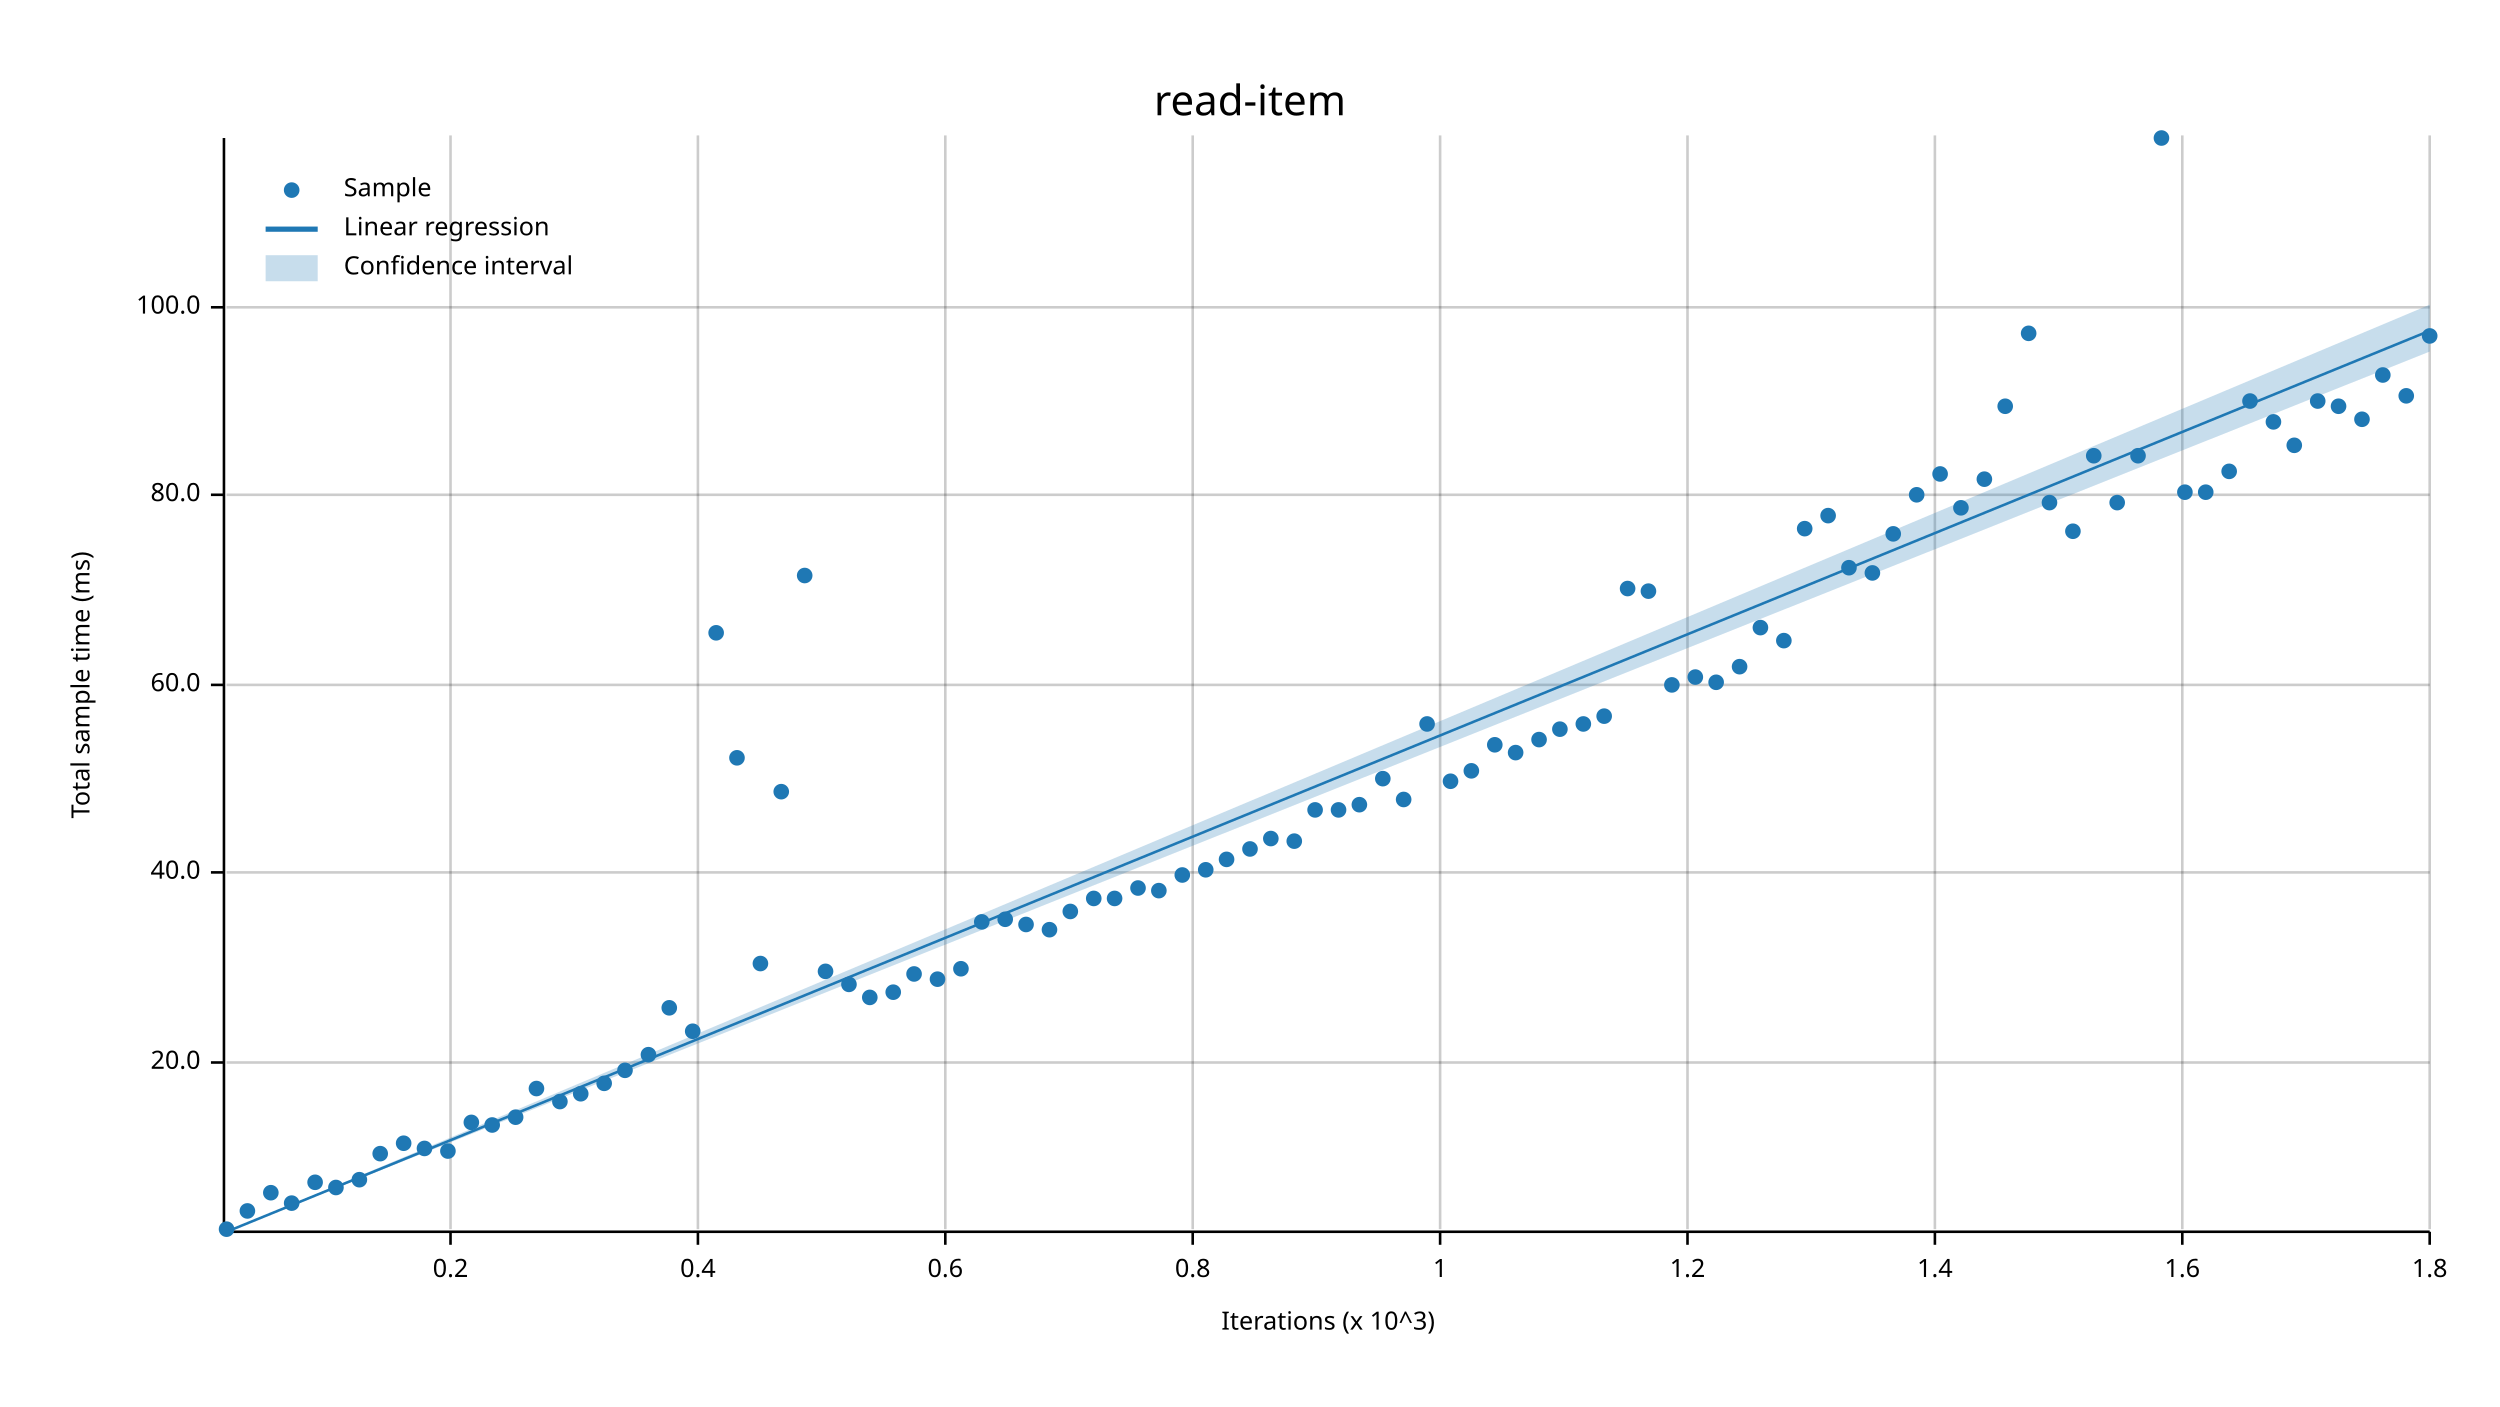
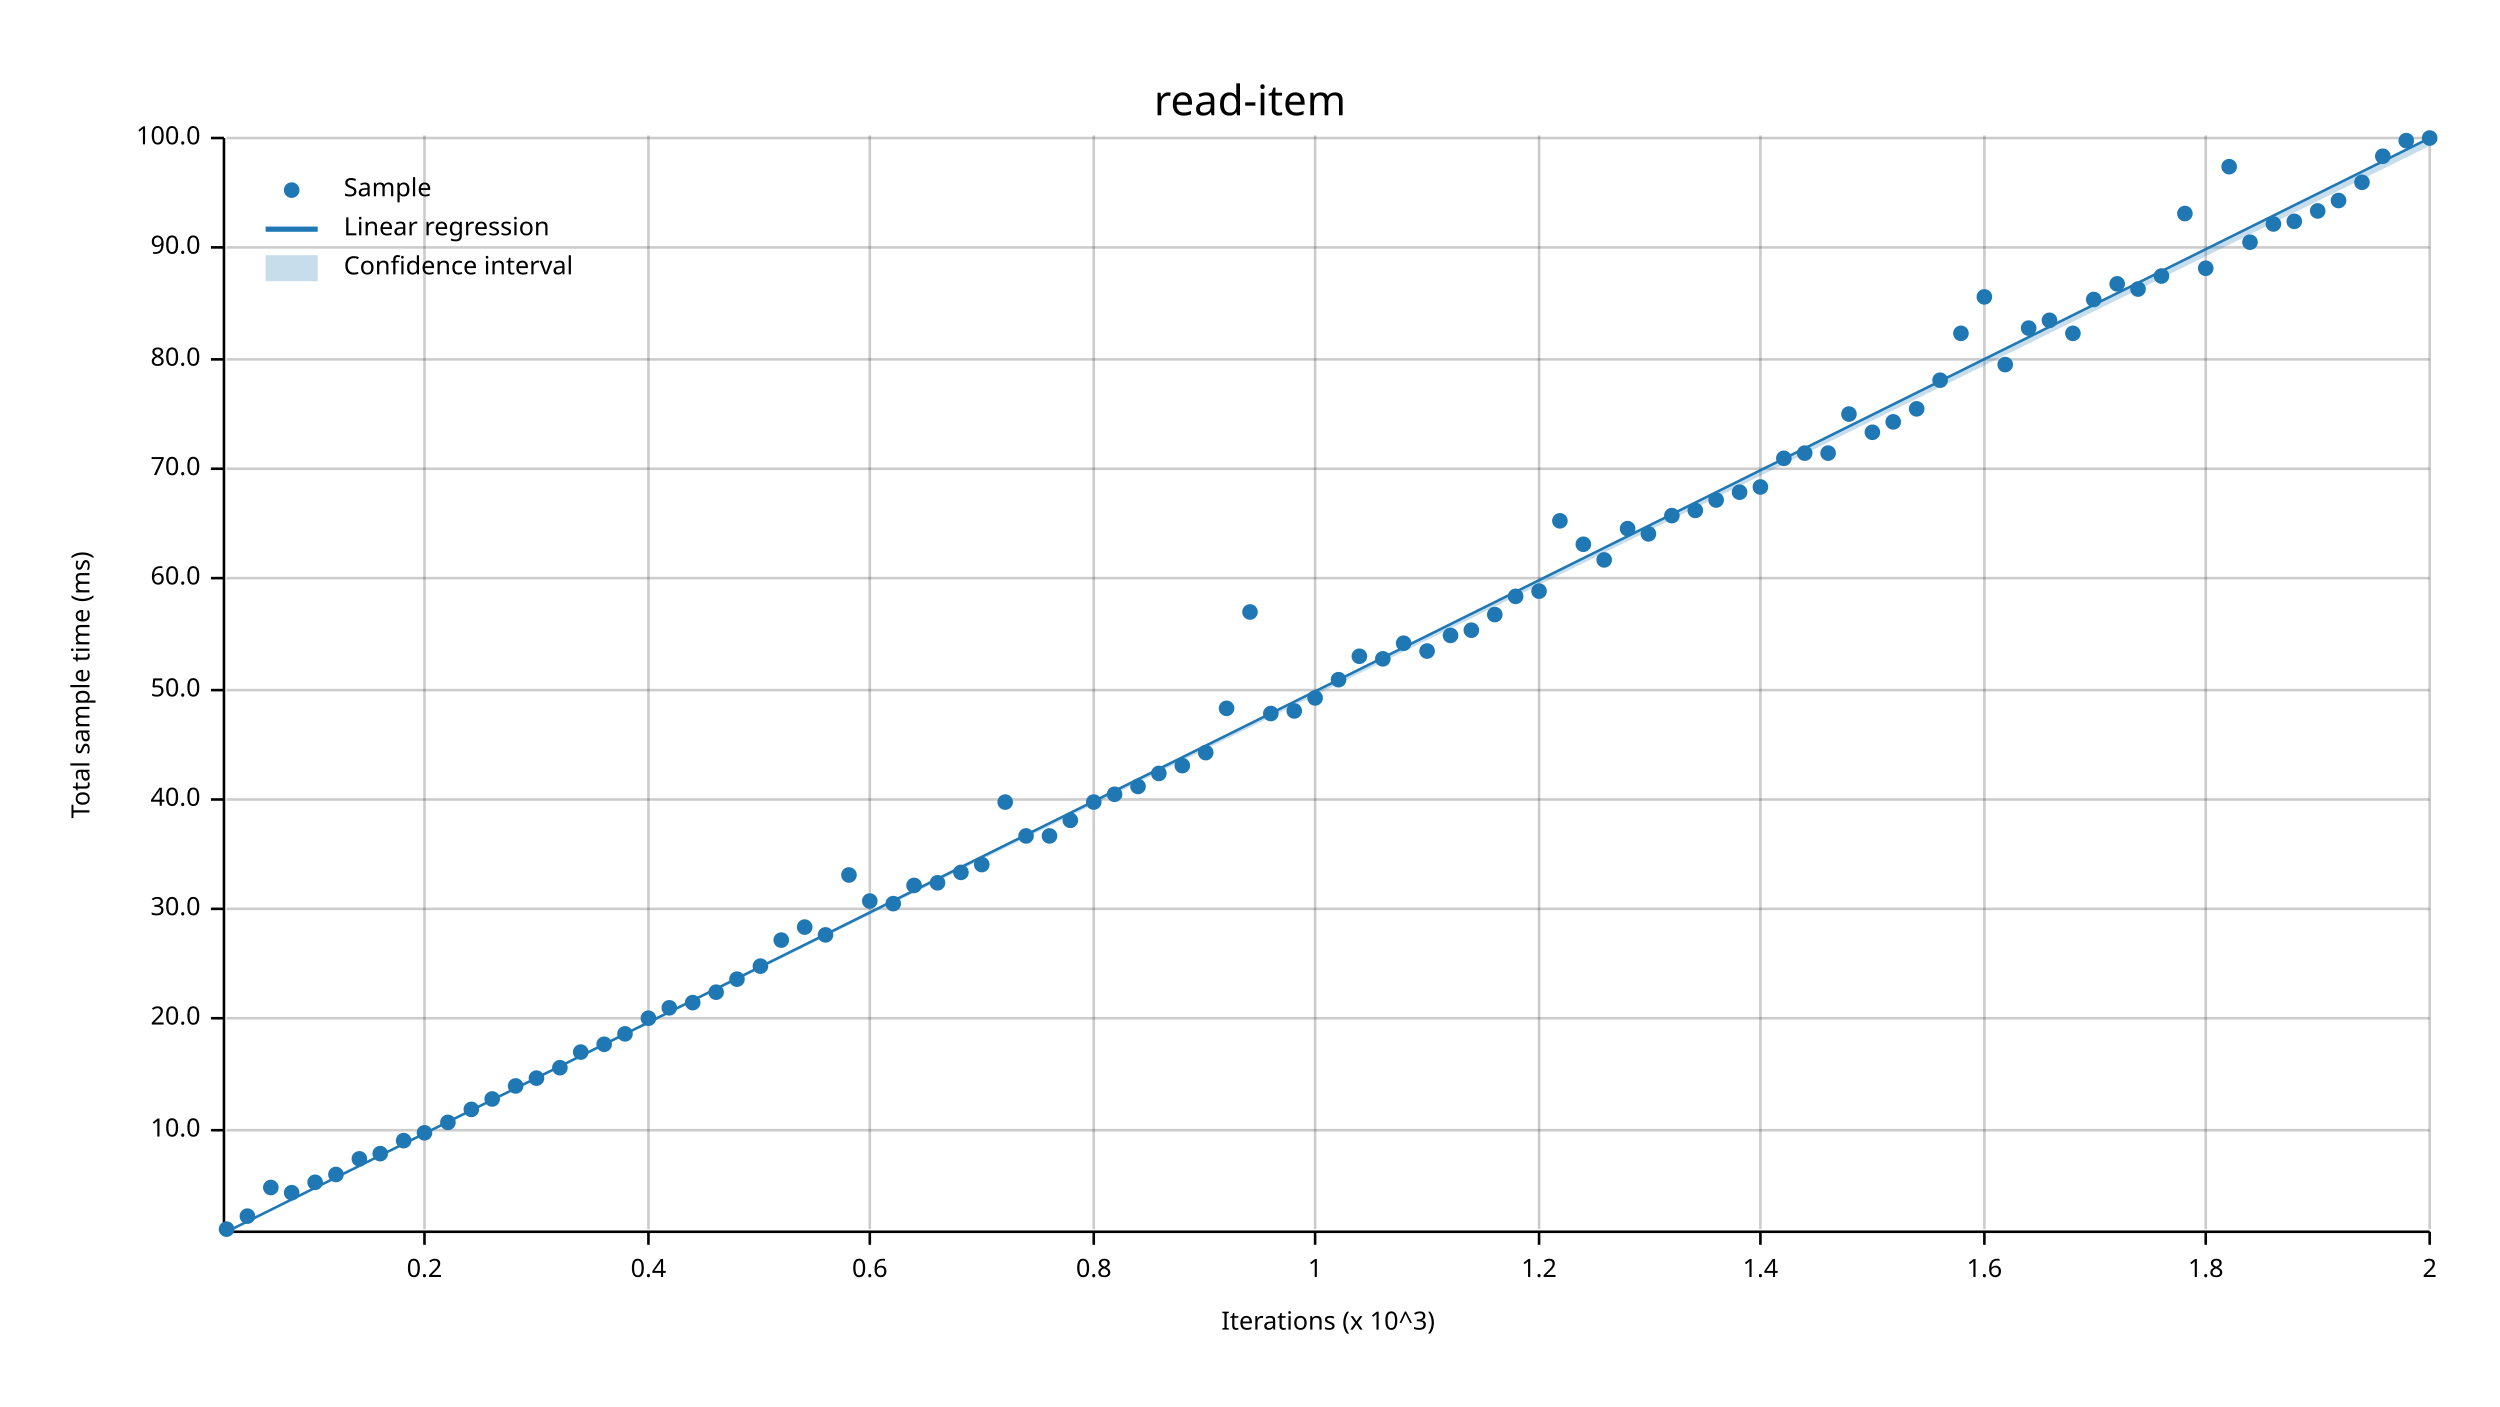
<svg xmlns="http://www.w3.org/2000/svg" width="960" height="540" viewBox="0 0 960 540">
  <text x="480" y="32" dy="0.76em" text-anchor="middle" font-family="sans-serif" font-size="16.129" opacity="1" fill="#000000">
read-item
</text>
  <text x="27" y="263" dy="0.76em" text-anchor="middle" font-family="sans-serif" font-size="9.677" opacity="1" fill="#000000" transform="rotate(270, 27, 263)">
Total sample time (ms)
</text>
  <text x="510" y="513" dy="-0.5ex" text-anchor="middle" font-family="sans-serif" font-size="9.677" opacity="1" fill="#000000">
Iterations (x 10^3)
</text>
-   <line opacity="0.2" stroke="#000000" stroke-width="1" x1="173" y1="472" x2="173" y2="52" />
-   <line opacity="0.2" stroke="#000000" stroke-width="1" x1="268" y1="472" x2="268" y2="52" />
-   <line opacity="0.2" stroke="#000000" stroke-width="1" x1="363" y1="472" x2="363" y2="52" />
-   <line opacity="0.2" stroke="#000000" stroke-width="1" x1="458" y1="472" x2="458" y2="52" />
-   <line opacity="0.2" stroke="#000000" stroke-width="1" x1="553" y1="472" x2="553" y2="52" />
-   <line opacity="0.2" stroke="#000000" stroke-width="1" x1="648" y1="472" x2="648" y2="52" />
-   <line opacity="0.2" stroke="#000000" stroke-width="1" x1="743" y1="472" x2="743" y2="52" />
-   <line opacity="0.2" stroke="#000000" stroke-width="1" x1="838" y1="472" x2="838" y2="52" />
+   <line opacity="0.2" stroke="#000000" stroke-width="1" x1="163" y1="472" x2="163" y2="52" />
+   <line opacity="0.2" stroke="#000000" stroke-width="1" x1="249" y1="472" x2="249" y2="52" />
+   <line opacity="0.2" stroke="#000000" stroke-width="1" x1="334" y1="472" x2="334" y2="52" />
+   <line opacity="0.2" stroke="#000000" stroke-width="1" x1="420" y1="472" x2="420" y2="52" />
+   <line opacity="0.2" stroke="#000000" stroke-width="1" x1="505" y1="472" x2="505" y2="52" />
+   <line opacity="0.2" stroke="#000000" stroke-width="1" x1="591" y1="472" x2="591" y2="52" />
+   <line opacity="0.2" stroke="#000000" stroke-width="1" x1="676" y1="472" x2="676" y2="52" />
+   <line opacity="0.2" stroke="#000000" stroke-width="1" x1="762" y1="472" x2="762" y2="52" />
+   <line opacity="0.2" stroke="#000000" stroke-width="1" x1="847" y1="472" x2="847" y2="52" />
  <line opacity="0.2" stroke="#000000" stroke-width="1" x1="933" y1="472" x2="933" y2="52" />
-   <line opacity="0.2" stroke="#000000" stroke-width="1" x1="87" y1="408" x2="933" y2="408" />
-   <line opacity="0.2" stroke="#000000" stroke-width="1" x1="87" y1="335" x2="933" y2="335" />
-   <line opacity="0.2" stroke="#000000" stroke-width="1" x1="87" y1="263" x2="933" y2="263" />
-   <line opacity="0.2" stroke="#000000" stroke-width="1" x1="87" y1="190" x2="933" y2="190" />
-   <line opacity="0.2" stroke="#000000" stroke-width="1" x1="87" y1="118" x2="933" y2="118" />
+   <line opacity="0.2" stroke="#000000" stroke-width="1" x1="87" y1="434" x2="933" y2="434" />
+   <line opacity="0.2" stroke="#000000" stroke-width="1" x1="87" y1="391" x2="933" y2="391" />
+   <line opacity="0.2" stroke="#000000" stroke-width="1" x1="87" y1="349" x2="933" y2="349" />
+   <line opacity="0.2" stroke="#000000" stroke-width="1" x1="87" y1="307" x2="933" y2="307" />
+   <line opacity="0.2" stroke="#000000" stroke-width="1" x1="87" y1="265" x2="933" y2="265" />
+   <line opacity="0.2" stroke="#000000" stroke-width="1" x1="87" y1="222" x2="933" y2="222" />
+   <line opacity="0.2" stroke="#000000" stroke-width="1" x1="87" y1="180" x2="933" y2="180" />
+   <line opacity="0.2" stroke="#000000" stroke-width="1" x1="87" y1="138" x2="933" y2="138" />
+   <line opacity="0.2" stroke="#000000" stroke-width="1" x1="87" y1="95" x2="933" y2="95" />
+   <line opacity="0.2" stroke="#000000" stroke-width="1" x1="87" y1="53" x2="933" y2="53" />
  <polyline fill="none" opacity="1" stroke="#000000" stroke-width="1" points="86,53 86,473 " />
-   <text x="77" y="408" dy="0.5ex" text-anchor="end" font-family="sans-serif" font-size="9.677" opacity="1" fill="#000000">
+   <text x="77" y="434" dy="0.5ex" text-anchor="end" font-family="sans-serif" font-size="9.677" opacity="1" fill="#000000">
+ 10.0
+ </text>
+   <polyline fill="none" opacity="1" stroke="#000000" stroke-width="1" points="81,434 86,434 " />
+   <text x="77" y="391" dy="0.5ex" text-anchor="end" font-family="sans-serif" font-size="9.677" opacity="1" fill="#000000">
20.0
</text>
-   <polyline fill="none" opacity="1" stroke="#000000" stroke-width="1" points="81,408 86,408 " />
-   <text x="77" y="335" dy="0.5ex" text-anchor="end" font-family="sans-serif" font-size="9.677" opacity="1" fill="#000000">
+   <polyline fill="none" opacity="1" stroke="#000000" stroke-width="1" points="81,391 86,391 " />
+   <text x="77" y="349" dy="0.5ex" text-anchor="end" font-family="sans-serif" font-size="9.677" opacity="1" fill="#000000">
+ 30.0
+ </text>
+   <polyline fill="none" opacity="1" stroke="#000000" stroke-width="1" points="81,349 86,349 " />
+   <text x="77" y="307" dy="0.5ex" text-anchor="end" font-family="sans-serif" font-size="9.677" opacity="1" fill="#000000">
40.0
</text>
-   <polyline fill="none" opacity="1" stroke="#000000" stroke-width="1" points="81,335 86,335 " />
-   <text x="77" y="263" dy="0.5ex" text-anchor="end" font-family="sans-serif" font-size="9.677" opacity="1" fill="#000000">
+   <polyline fill="none" opacity="1" stroke="#000000" stroke-width="1" points="81,307 86,307 " />
+   <text x="77" y="265" dy="0.5ex" text-anchor="end" font-family="sans-serif" font-size="9.677" opacity="1" fill="#000000">
+ 50.0
+ </text>
+   <polyline fill="none" opacity="1" stroke="#000000" stroke-width="1" points="81,265 86,265 " />
+   <text x="77" y="222" dy="0.5ex" text-anchor="end" font-family="sans-serif" font-size="9.677" opacity="1" fill="#000000">
60.0
</text>
-   <polyline fill="none" opacity="1" stroke="#000000" stroke-width="1" points="81,263 86,263 " />
-   <text x="77" y="190" dy="0.5ex" text-anchor="end" font-family="sans-serif" font-size="9.677" opacity="1" fill="#000000">
+   <polyline fill="none" opacity="1" stroke="#000000" stroke-width="1" points="81,222 86,222 " />
+   <text x="77" y="180" dy="0.5ex" text-anchor="end" font-family="sans-serif" font-size="9.677" opacity="1" fill="#000000">
+ 70.0
+ </text>
+   <polyline fill="none" opacity="1" stroke="#000000" stroke-width="1" points="81,180 86,180 " />
+   <text x="77" y="138" dy="0.5ex" text-anchor="end" font-family="sans-serif" font-size="9.677" opacity="1" fill="#000000">
80.0
</text>
-   <polyline fill="none" opacity="1" stroke="#000000" stroke-width="1" points="81,190 86,190 " />
-   <text x="77" y="118" dy="0.5ex" text-anchor="end" font-family="sans-serif" font-size="9.677" opacity="1" fill="#000000">
+   <polyline fill="none" opacity="1" stroke="#000000" stroke-width="1" points="81,138 86,138 " />
+   <text x="77" y="95" dy="0.5ex" text-anchor="end" font-family="sans-serif" font-size="9.677" opacity="1" fill="#000000">
+ 90.0
+ </text>
+   <polyline fill="none" opacity="1" stroke="#000000" stroke-width="1" points="81,95 86,95 " />
+   <text x="77" y="53" dy="0.5ex" text-anchor="end" font-family="sans-serif" font-size="9.677" opacity="1" fill="#000000">
100.0
</text>
-   <polyline fill="none" opacity="1" stroke="#000000" stroke-width="1" points="81,118 86,118 " />
+   <polyline fill="none" opacity="1" stroke="#000000" stroke-width="1" points="81,53 86,53 " />
  <polyline fill="none" opacity="1" stroke="#000000" stroke-width="1" points="87,473 933,473 " />
-   <text x="173" y="483" dy="0.76em" text-anchor="middle" font-family="sans-serif" font-size="9.677" opacity="1" fill="#000000">
+   <text x="163" y="483" dy="0.76em" text-anchor="middle" font-family="sans-serif" font-size="9.677" opacity="1" fill="#000000">
0.2
</text>
-   <polyline fill="none" opacity="1" stroke="#000000" stroke-width="1" points="173,473 173,478 " />
-   <text x="268" y="483" dy="0.76em" text-anchor="middle" font-family="sans-serif" font-size="9.677" opacity="1" fill="#000000">
+   <polyline fill="none" opacity="1" stroke="#000000" stroke-width="1" points="163,473 163,478 " />
+   <text x="249" y="483" dy="0.76em" text-anchor="middle" font-family="sans-serif" font-size="9.677" opacity="1" fill="#000000">
0.4
</text>
-   <polyline fill="none" opacity="1" stroke="#000000" stroke-width="1" points="268,473 268,478 " />
-   <text x="363" y="483" dy="0.76em" text-anchor="middle" font-family="sans-serif" font-size="9.677" opacity="1" fill="#000000">
+   <polyline fill="none" opacity="1" stroke="#000000" stroke-width="1" points="249,473 249,478 " />
+   <text x="334" y="483" dy="0.76em" text-anchor="middle" font-family="sans-serif" font-size="9.677" opacity="1" fill="#000000">
0.6
</text>
-   <polyline fill="none" opacity="1" stroke="#000000" stroke-width="1" points="363,473 363,478 " />
-   <text x="458" y="483" dy="0.76em" text-anchor="middle" font-family="sans-serif" font-size="9.677" opacity="1" fill="#000000">
+   <polyline fill="none" opacity="1" stroke="#000000" stroke-width="1" points="334,473 334,478 " />
+   <text x="420" y="483" dy="0.76em" text-anchor="middle" font-family="sans-serif" font-size="9.677" opacity="1" fill="#000000">
0.8
</text>
-   <polyline fill="none" opacity="1" stroke="#000000" stroke-width="1" points="458,473 458,478 " />
-   <text x="553" y="483" dy="0.76em" text-anchor="middle" font-family="sans-serif" font-size="9.677" opacity="1" fill="#000000">
+   <polyline fill="none" opacity="1" stroke="#000000" stroke-width="1" points="420,473 420,478 " />
+   <text x="505" y="483" dy="0.76em" text-anchor="middle" font-family="sans-serif" font-size="9.677" opacity="1" fill="#000000">
1
</text>
-   <polyline fill="none" opacity="1" stroke="#000000" stroke-width="1" points="553,473 553,478 " />
-   <text x="648" y="483" dy="0.76em" text-anchor="middle" font-family="sans-serif" font-size="9.677" opacity="1" fill="#000000">
+   <polyline fill="none" opacity="1" stroke="#000000" stroke-width="1" points="505,473 505,478 " />
+   <text x="591" y="483" dy="0.76em" text-anchor="middle" font-family="sans-serif" font-size="9.677" opacity="1" fill="#000000">
1.2
</text>
-   <polyline fill="none" opacity="1" stroke="#000000" stroke-width="1" points="648,473 648,478 " />
-   <text x="743" y="483" dy="0.76em" text-anchor="middle" font-family="sans-serif" font-size="9.677" opacity="1" fill="#000000">
+   <polyline fill="none" opacity="1" stroke="#000000" stroke-width="1" points="591,473 591,478 " />
+   <text x="676" y="483" dy="0.76em" text-anchor="middle" font-family="sans-serif" font-size="9.677" opacity="1" fill="#000000">
1.4
</text>
-   <polyline fill="none" opacity="1" stroke="#000000" stroke-width="1" points="743,473 743,478 " />
-   <text x="838" y="483" dy="0.76em" text-anchor="middle" font-family="sans-serif" font-size="9.677" opacity="1" fill="#000000">
+   <polyline fill="none" opacity="1" stroke="#000000" stroke-width="1" points="676,473 676,478 " />
+   <text x="762" y="483" dy="0.76em" text-anchor="middle" font-family="sans-serif" font-size="9.677" opacity="1" fill="#000000">
1.6
</text>
-   <polyline fill="none" opacity="1" stroke="#000000" stroke-width="1" points="838,473 838,478 " />
+   <polyline fill="none" opacity="1" stroke="#000000" stroke-width="1" points="762,473 762,478 " />
+   <text x="847" y="483" dy="0.76em" text-anchor="middle" font-family="sans-serif" font-size="9.677" opacity="1" fill="#000000">
+ 1.8
+ </text>
+   <polyline fill="none" opacity="1" stroke="#000000" stroke-width="1" points="847,473 847,478 " />
  <text x="933" y="483" dy="0.76em" text-anchor="middle" font-family="sans-serif" font-size="9.677" opacity="1" fill="#000000">
- 1.8
+ 2
</text>
  <polyline fill="none" opacity="1" stroke="#000000" stroke-width="1" points="933,473 933,478 " />
  <circle cx="87" cy="472" r="3" opacity="1" fill="#1F78B4" stroke="none" stroke-width="1" />
-   <circle cx="95" cy="465" r="3" opacity="1" fill="#1F78B4" stroke="none" stroke-width="1" />
-   <circle cx="104" cy="458" r="3" opacity="1" fill="#1F78B4" stroke="none" stroke-width="1" />
-   <circle cx="112" cy="462" r="3" opacity="1" fill="#1F78B4" stroke="none" stroke-width="1" />
+   <circle cx="95" cy="467" r="3" opacity="1" fill="#1F78B4" stroke="none" stroke-width="1" />
+   <circle cx="104" cy="456" r="3" opacity="1" fill="#1F78B4" stroke="none" stroke-width="1" />
+   <circle cx="112" cy="458" r="3" opacity="1" fill="#1F78B4" stroke="none" stroke-width="1" />
  <circle cx="121" cy="454" r="3" opacity="1" fill="#1F78B4" stroke="none" stroke-width="1" />
-   <circle cx="129" cy="456" r="3" opacity="1" fill="#1F78B4" stroke="none" stroke-width="1" />
-   <circle cx="138" cy="453" r="3" opacity="1" fill="#1F78B4" stroke="none" stroke-width="1" />
+   <circle cx="129" cy="451" r="3" opacity="1" fill="#1F78B4" stroke="none" stroke-width="1" />
+   <circle cx="138" cy="445" r="3" opacity="1" fill="#1F78B4" stroke="none" stroke-width="1" />
  <circle cx="146" cy="443" r="3" opacity="1" fill="#1F78B4" stroke="none" stroke-width="1" />
-   <circle cx="155" cy="439" r="3" opacity="1" fill="#1F78B4" stroke="none" stroke-width="1" />
-   <circle cx="163" cy="441" r="3" opacity="1" fill="#1F78B4" stroke="none" stroke-width="1" />
-   <circle cx="172" cy="442" r="3" opacity="1" fill="#1F78B4" stroke="none" stroke-width="1" />
-   <circle cx="181" cy="431" r="3" opacity="1" fill="#1F78B4" stroke="none" stroke-width="1" />
-   <circle cx="189" cy="432" r="3" opacity="1" fill="#1F78B4" stroke="none" stroke-width="1" />
-   <circle cx="198" cy="429" r="3" opacity="1" fill="#1F78B4" stroke="none" stroke-width="1" />
-   <circle cx="206" cy="418" r="3" opacity="1" fill="#1F78B4" stroke="none" stroke-width="1" />
-   <circle cx="215" cy="423" r="3" opacity="1" fill="#1F78B4" stroke="none" stroke-width="1" />
-   <circle cx="223" cy="420" r="3" opacity="1" fill="#1F78B4" stroke="none" stroke-width="1" />
-   <circle cx="232" cy="416" r="3" opacity="1" fill="#1F78B4" stroke="none" stroke-width="1" />
-   <circle cx="240" cy="411" r="3" opacity="1" fill="#1F78B4" stroke="none" stroke-width="1" />
-   <circle cx="249" cy="405" r="3" opacity="1" fill="#1F78B4" stroke="none" stroke-width="1" />
+   <circle cx="155" cy="438" r="3" opacity="1" fill="#1F78B4" stroke="none" stroke-width="1" />
+   <circle cx="163" cy="435" r="3" opacity="1" fill="#1F78B4" stroke="none" stroke-width="1" />
+   <circle cx="172" cy="431" r="3" opacity="1" fill="#1F78B4" stroke="none" stroke-width="1" />
+   <circle cx="181" cy="426" r="3" opacity="1" fill="#1F78B4" stroke="none" stroke-width="1" />
+   <circle cx="189" cy="422" r="3" opacity="1" fill="#1F78B4" stroke="none" stroke-width="1" />
+   <circle cx="198" cy="417" r="3" opacity="1" fill="#1F78B4" stroke="none" stroke-width="1" />
+   <circle cx="206" cy="414" r="3" opacity="1" fill="#1F78B4" stroke="none" stroke-width="1" />
+   <circle cx="215" cy="410" r="3" opacity="1" fill="#1F78B4" stroke="none" stroke-width="1" />
+   <circle cx="223" cy="404" r="3" opacity="1" fill="#1F78B4" stroke="none" stroke-width="1" />
+   <circle cx="232" cy="401" r="3" opacity="1" fill="#1F78B4" stroke="none" stroke-width="1" />
+   <circle cx="240" cy="397" r="3" opacity="1" fill="#1F78B4" stroke="none" stroke-width="1" />
+   <circle cx="249" cy="391" r="3" opacity="1" fill="#1F78B4" stroke="none" stroke-width="1" />
  <circle cx="257" cy="387" r="3" opacity="1" fill="#1F78B4" stroke="none" stroke-width="1" />
-   <circle cx="266" cy="396" r="3" opacity="1" fill="#1F78B4" stroke="none" stroke-width="1" />
-   <circle cx="275" cy="243" r="3" opacity="1" fill="#1F78B4" stroke="none" stroke-width="1" />
-   <circle cx="283" cy="291" r="3" opacity="1" fill="#1F78B4" stroke="none" stroke-width="1" />
-   <circle cx="292" cy="370" r="3" opacity="1" fill="#1F78B4" stroke="none" stroke-width="1" />
-   <circle cx="300" cy="304" r="3" opacity="1" fill="#1F78B4" stroke="none" stroke-width="1" />
-   <circle cx="309" cy="221" r="3" opacity="1" fill="#1F78B4" stroke="none" stroke-width="1" />
-   <circle cx="317" cy="373" r="3" opacity="1" fill="#1F78B4" stroke="none" stroke-width="1" />
-   <circle cx="326" cy="378" r="3" opacity="1" fill="#1F78B4" stroke="none" stroke-width="1" />
-   <circle cx="334" cy="383" r="3" opacity="1" fill="#1F78B4" stroke="none" stroke-width="1" />
-   <circle cx="343" cy="381" r="3" opacity="1" fill="#1F78B4" stroke="none" stroke-width="1" />
-   <circle cx="351" cy="374" r="3" opacity="1" fill="#1F78B4" stroke="none" stroke-width="1" />
-   <circle cx="360" cy="376" r="3" opacity="1" fill="#1F78B4" stroke="none" stroke-width="1" />
-   <circle cx="369" cy="372" r="3" opacity="1" fill="#1F78B4" stroke="none" stroke-width="1" />
-   <circle cx="377" cy="354" r="3" opacity="1" fill="#1F78B4" stroke="none" stroke-width="1" />
-   <circle cx="386" cy="353" r="3" opacity="1" fill="#1F78B4" stroke="none" stroke-width="1" />
-   <circle cx="394" cy="355" r="3" opacity="1" fill="#1F78B4" stroke="none" stroke-width="1" />
-   <circle cx="403" cy="357" r="3" opacity="1" fill="#1F78B4" stroke="none" stroke-width="1" />
-   <circle cx="411" cy="350" r="3" opacity="1" fill="#1F78B4" stroke="none" stroke-width="1" />
-   <circle cx="420" cy="345" r="3" opacity="1" fill="#1F78B4" stroke="none" stroke-width="1" />
-   <circle cx="428" cy="345" r="3" opacity="1" fill="#1F78B4" stroke="none" stroke-width="1" />
-   <circle cx="437" cy="341" r="3" opacity="1" fill="#1F78B4" stroke="none" stroke-width="1" />
-   <circle cx="445" cy="342" r="3" opacity="1" fill="#1F78B4" stroke="none" stroke-width="1" />
-   <circle cx="454" cy="336" r="3" opacity="1" fill="#1F78B4" stroke="none" stroke-width="1" />
-   <circle cx="463" cy="334" r="3" opacity="1" fill="#1F78B4" stroke="none" stroke-width="1" />
-   <circle cx="471" cy="330" r="3" opacity="1" fill="#1F78B4" stroke="none" stroke-width="1" />
-   <circle cx="480" cy="326" r="3" opacity="1" fill="#1F78B4" stroke="none" stroke-width="1" />
-   <circle cx="488" cy="322" r="3" opacity="1" fill="#1F78B4" stroke="none" stroke-width="1" />
-   <circle cx="497" cy="323" r="3" opacity="1" fill="#1F78B4" stroke="none" stroke-width="1" />
-   <circle cx="505" cy="311" r="3" opacity="1" fill="#1F78B4" stroke="none" stroke-width="1" />
-   <circle cx="514" cy="311" r="3" opacity="1" fill="#1F78B4" stroke="none" stroke-width="1" />
-   <circle cx="522" cy="309" r="3" opacity="1" fill="#1F78B4" stroke="none" stroke-width="1" />
-   <circle cx="531" cy="299" r="3" opacity="1" fill="#1F78B4" stroke="none" stroke-width="1" />
-   <circle cx="539" cy="307" r="3" opacity="1" fill="#1F78B4" stroke="none" stroke-width="1" />
-   <circle cx="548" cy="278" r="3" opacity="1" fill="#1F78B4" stroke="none" stroke-width="1" />
-   <circle cx="557" cy="300" r="3" opacity="1" fill="#1F78B4" stroke="none" stroke-width="1" />
-   <circle cx="565" cy="296" r="3" opacity="1" fill="#1F78B4" stroke="none" stroke-width="1" />
-   <circle cx="574" cy="286" r="3" opacity="1" fill="#1F78B4" stroke="none" stroke-width="1" />
-   <circle cx="582" cy="289" r="3" opacity="1" fill="#1F78B4" stroke="none" stroke-width="1" />
-   <circle cx="591" cy="284" r="3" opacity="1" fill="#1F78B4" stroke="none" stroke-width="1" />
-   <circle cx="599" cy="280" r="3" opacity="1" fill="#1F78B4" stroke="none" stroke-width="1" />
-   <circle cx="608" cy="278" r="3" opacity="1" fill="#1F78B4" stroke="none" stroke-width="1" />
-   <circle cx="616" cy="275" r="3" opacity="1" fill="#1F78B4" stroke="none" stroke-width="1" />
-   <circle cx="625" cy="226" r="3" opacity="1" fill="#1F78B4" stroke="none" stroke-width="1" />
-   <circle cx="633" cy="227" r="3" opacity="1" fill="#1F78B4" stroke="none" stroke-width="1" />
-   <circle cx="642" cy="263" r="3" opacity="1" fill="#1F78B4" stroke="none" stroke-width="1" />
-   <circle cx="651" cy="260" r="3" opacity="1" fill="#1F78B4" stroke="none" stroke-width="1" />
-   <circle cx="659" cy="262" r="3" opacity="1" fill="#1F78B4" stroke="none" stroke-width="1" />
-   <circle cx="668" cy="256" r="3" opacity="1" fill="#1F78B4" stroke="none" stroke-width="1" />
-   <circle cx="676" cy="241" r="3" opacity="1" fill="#1F78B4" stroke="none" stroke-width="1" />
-   <circle cx="685" cy="246" r="3" opacity="1" fill="#1F78B4" stroke="none" stroke-width="1" />
-   <circle cx="693" cy="203" r="3" opacity="1" fill="#1F78B4" stroke="none" stroke-width="1" />
-   <circle cx="702" cy="198" r="3" opacity="1" fill="#1F78B4" stroke="none" stroke-width="1" />
-   <circle cx="710" cy="218" r="3" opacity="1" fill="#1F78B4" stroke="none" stroke-width="1" />
-   <circle cx="719" cy="220" r="3" opacity="1" fill="#1F78B4" stroke="none" stroke-width="1" />
-   <circle cx="727" cy="205" r="3" opacity="1" fill="#1F78B4" stroke="none" stroke-width="1" />
-   <circle cx="736" cy="190" r="3" opacity="1" fill="#1F78B4" stroke="none" stroke-width="1" />
-   <circle cx="745" cy="182" r="3" opacity="1" fill="#1F78B4" stroke="none" stroke-width="1" />
-   <circle cx="753" cy="195" r="3" opacity="1" fill="#1F78B4" stroke="none" stroke-width="1" />
-   <circle cx="762" cy="184" r="3" opacity="1" fill="#1F78B4" stroke="none" stroke-width="1" />
-   <circle cx="770" cy="156" r="3" opacity="1" fill="#1F78B4" stroke="none" stroke-width="1" />
-   <circle cx="779" cy="128" r="3" opacity="1" fill="#1F78B4" stroke="none" stroke-width="1" />
-   <circle cx="787" cy="193" r="3" opacity="1" fill="#1F78B4" stroke="none" stroke-width="1" />
-   <circle cx="796" cy="204" r="3" opacity="1" fill="#1F78B4" stroke="none" stroke-width="1" />
-   <circle cx="804" cy="175" r="3" opacity="1" fill="#1F78B4" stroke="none" stroke-width="1" />
-   <circle cx="813" cy="193" r="3" opacity="1" fill="#1F78B4" stroke="none" stroke-width="1" />
-   <circle cx="821" cy="175" r="3" opacity="1" fill="#1F78B4" stroke="none" stroke-width="1" />
-   <circle cx="830" cy="53" r="3" opacity="1" fill="#1F78B4" stroke="none" stroke-width="1" />
-   <circle cx="839" cy="189" r="3" opacity="1" fill="#1F78B4" stroke="none" stroke-width="1" />
-   <circle cx="847" cy="189" r="3" opacity="1" fill="#1F78B4" stroke="none" stroke-width="1" />
-   <circle cx="856" cy="181" r="3" opacity="1" fill="#1F78B4" stroke="none" stroke-width="1" />
-   <circle cx="864" cy="154" r="3" opacity="1" fill="#1F78B4" stroke="none" stroke-width="1" />
-   <circle cx="873" cy="162" r="3" opacity="1" fill="#1F78B4" stroke="none" stroke-width="1" />
-   <circle cx="881" cy="171" r="3" opacity="1" fill="#1F78B4" stroke="none" stroke-width="1" />
-   <circle cx="890" cy="154" r="3" opacity="1" fill="#1F78B4" stroke="none" stroke-width="1" />
-   <circle cx="898" cy="156" r="3" opacity="1" fill="#1F78B4" stroke="none" stroke-width="1" />
-   <circle cx="907" cy="161" r="3" opacity="1" fill="#1F78B4" stroke="none" stroke-width="1" />
-   <circle cx="915" cy="144" r="3" opacity="1" fill="#1F78B4" stroke="none" stroke-width="1" />
-   <circle cx="924" cy="152" r="3" opacity="1" fill="#1F78B4" stroke="none" stroke-width="1" />
-   <circle cx="933" cy="129" r="3" opacity="1" fill="#1F78B4" stroke="none" stroke-width="1" />
-   <polyline fill="none" opacity="1" stroke="#1F78B4" stroke-width="1" points="87,473 933,127 " />
-   <polygon opacity="0.25" fill="#1F78B4" points="87,473 933,135 933,117 " />
+   <circle cx="266" cy="385" r="3" opacity="1" fill="#1F78B4" stroke="none" stroke-width="1" />
+   <circle cx="275" cy="381" r="3" opacity="1" fill="#1F78B4" stroke="none" stroke-width="1" />
+   <circle cx="283" cy="376" r="3" opacity="1" fill="#1F78B4" stroke="none" stroke-width="1" />
+   <circle cx="292" cy="371" r="3" opacity="1" fill="#1F78B4" stroke="none" stroke-width="1" />
+   <circle cx="300" cy="361" r="3" opacity="1" fill="#1F78B4" stroke="none" stroke-width="1" />
+   <circle cx="309" cy="356" r="3" opacity="1" fill="#1F78B4" stroke="none" stroke-width="1" />
+   <circle cx="317" cy="359" r="3" opacity="1" fill="#1F78B4" stroke="none" stroke-width="1" />
+   <circle cx="326" cy="336" r="3" opacity="1" fill="#1F78B4" stroke="none" stroke-width="1" />
+   <circle cx="334" cy="346" r="3" opacity="1" fill="#1F78B4" stroke="none" stroke-width="1" />
+   <circle cx="343" cy="347" r="3" opacity="1" fill="#1F78B4" stroke="none" stroke-width="1" />
+   <circle cx="351" cy="340" r="3" opacity="1" fill="#1F78B4" stroke="none" stroke-width="1" />
+   <circle cx="360" cy="339" r="3" opacity="1" fill="#1F78B4" stroke="none" stroke-width="1" />
+   <circle cx="369" cy="335" r="3" opacity="1" fill="#1F78B4" stroke="none" stroke-width="1" />
+   <circle cx="377" cy="332" r="3" opacity="1" fill="#1F78B4" stroke="none" stroke-width="1" />
+   <circle cx="386" cy="308" r="3" opacity="1" fill="#1F78B4" stroke="none" stroke-width="1" />
+   <circle cx="394" cy="321" r="3" opacity="1" fill="#1F78B4" stroke="none" stroke-width="1" />
+   <circle cx="403" cy="321" r="3" opacity="1" fill="#1F78B4" stroke="none" stroke-width="1" />
+   <circle cx="411" cy="315" r="3" opacity="1" fill="#1F78B4" stroke="none" stroke-width="1" />
+   <circle cx="420" cy="308" r="3" opacity="1" fill="#1F78B4" stroke="none" stroke-width="1" />
+   <circle cx="428" cy="305" r="3" opacity="1" fill="#1F78B4" stroke="none" stroke-width="1" />
+   <circle cx="437" cy="302" r="3" opacity="1" fill="#1F78B4" stroke="none" stroke-width="1" />
+   <circle cx="445" cy="297" r="3" opacity="1" fill="#1F78B4" stroke="none" stroke-width="1" />
+   <circle cx="454" cy="294" r="3" opacity="1" fill="#1F78B4" stroke="none" stroke-width="1" />
+   <circle cx="463" cy="289" r="3" opacity="1" fill="#1F78B4" stroke="none" stroke-width="1" />
+   <circle cx="471" cy="272" r="3" opacity="1" fill="#1F78B4" stroke="none" stroke-width="1" />
+   <circle cx="480" cy="235" r="3" opacity="1" fill="#1F78B4" stroke="none" stroke-width="1" />
+   <circle cx="488" cy="274" r="3" opacity="1" fill="#1F78B4" stroke="none" stroke-width="1" />
+   <circle cx="497" cy="273" r="3" opacity="1" fill="#1F78B4" stroke="none" stroke-width="1" />
+   <circle cx="505" cy="268" r="3" opacity="1" fill="#1F78B4" stroke="none" stroke-width="1" />
+   <circle cx="514" cy="261" r="3" opacity="1" fill="#1F78B4" stroke="none" stroke-width="1" />
+   <circle cx="522" cy="252" r="3" opacity="1" fill="#1F78B4" stroke="none" stroke-width="1" />
+   <circle cx="531" cy="253" r="3" opacity="1" fill="#1F78B4" stroke="none" stroke-width="1" />
+   <circle cx="539" cy="247" r="3" opacity="1" fill="#1F78B4" stroke="none" stroke-width="1" />
+   <circle cx="548" cy="250" r="3" opacity="1" fill="#1F78B4" stroke="none" stroke-width="1" />
+   <circle cx="557" cy="244" r="3" opacity="1" fill="#1F78B4" stroke="none" stroke-width="1" />
+   <circle cx="565" cy="242" r="3" opacity="1" fill="#1F78B4" stroke="none" stroke-width="1" />
+   <circle cx="574" cy="236" r="3" opacity="1" fill="#1F78B4" stroke="none" stroke-width="1" />
+   <circle cx="582" cy="229" r="3" opacity="1" fill="#1F78B4" stroke="none" stroke-width="1" />
+   <circle cx="591" cy="227" r="3" opacity="1" fill="#1F78B4" stroke="none" stroke-width="1" />
+   <circle cx="599" cy="200" r="3" opacity="1" fill="#1F78B4" stroke="none" stroke-width="1" />
+   <circle cx="608" cy="209" r="3" opacity="1" fill="#1F78B4" stroke="none" stroke-width="1" />
+   <circle cx="616" cy="215" r="3" opacity="1" fill="#1F78B4" stroke="none" stroke-width="1" />
+   <circle cx="625" cy="203" r="3" opacity="1" fill="#1F78B4" stroke="none" stroke-width="1" />
+   <circle cx="633" cy="205" r="3" opacity="1" fill="#1F78B4" stroke="none" stroke-width="1" />
+   <circle cx="642" cy="198" r="3" opacity="1" fill="#1F78B4" stroke="none" stroke-width="1" />
+   <circle cx="651" cy="196" r="3" opacity="1" fill="#1F78B4" stroke="none" stroke-width="1" />
+   <circle cx="659" cy="192" r="3" opacity="1" fill="#1F78B4" stroke="none" stroke-width="1" />
+   <circle cx="668" cy="189" r="3" opacity="1" fill="#1F78B4" stroke="none" stroke-width="1" />
+   <circle cx="676" cy="187" r="3" opacity="1" fill="#1F78B4" stroke="none" stroke-width="1" />
+   <circle cx="685" cy="176" r="3" opacity="1" fill="#1F78B4" stroke="none" stroke-width="1" />
+   <circle cx="693" cy="174" r="3" opacity="1" fill="#1F78B4" stroke="none" stroke-width="1" />
+   <circle cx="702" cy="174" r="3" opacity="1" fill="#1F78B4" stroke="none" stroke-width="1" />
+   <circle cx="710" cy="159" r="3" opacity="1" fill="#1F78B4" stroke="none" stroke-width="1" />
+   <circle cx="719" cy="166" r="3" opacity="1" fill="#1F78B4" stroke="none" stroke-width="1" />
+   <circle cx="727" cy="162" r="3" opacity="1" fill="#1F78B4" stroke="none" stroke-width="1" />
+   <circle cx="736" cy="157" r="3" opacity="1" fill="#1F78B4" stroke="none" stroke-width="1" />
+   <circle cx="745" cy="146" r="3" opacity="1" fill="#1F78B4" stroke="none" stroke-width="1" />
+   <circle cx="753" cy="128" r="3" opacity="1" fill="#1F78B4" stroke="none" stroke-width="1" />
+   <circle cx="762" cy="114" r="3" opacity="1" fill="#1F78B4" stroke="none" stroke-width="1" />
+   <circle cx="770" cy="140" r="3" opacity="1" fill="#1F78B4" stroke="none" stroke-width="1" />
+   <circle cx="779" cy="126" r="3" opacity="1" fill="#1F78B4" stroke="none" stroke-width="1" />
+   <circle cx="787" cy="123" r="3" opacity="1" fill="#1F78B4" stroke="none" stroke-width="1" />
+   <circle cx="796" cy="128" r="3" opacity="1" fill="#1F78B4" stroke="none" stroke-width="1" />
+   <circle cx="804" cy="115" r="3" opacity="1" fill="#1F78B4" stroke="none" stroke-width="1" />
+   <circle cx="813" cy="109" r="3" opacity="1" fill="#1F78B4" stroke="none" stroke-width="1" />
+   <circle cx="821" cy="111" r="3" opacity="1" fill="#1F78B4" stroke="none" stroke-width="1" />
+   <circle cx="830" cy="106" r="3" opacity="1" fill="#1F78B4" stroke="none" stroke-width="1" />
+   <circle cx="839" cy="82" r="3" opacity="1" fill="#1F78B4" stroke="none" stroke-width="1" />
+   <circle cx="847" cy="103" r="3" opacity="1" fill="#1F78B4" stroke="none" stroke-width="1" />
+   <circle cx="856" cy="64" r="3" opacity="1" fill="#1F78B4" stroke="none" stroke-width="1" />
+   <circle cx="864" cy="93" r="3" opacity="1" fill="#1F78B4" stroke="none" stroke-width="1" />
+   <circle cx="873" cy="86" r="3" opacity="1" fill="#1F78B4" stroke="none" stroke-width="1" />
+   <circle cx="881" cy="85" r="3" opacity="1" fill="#1F78B4" stroke="none" stroke-width="1" />
+   <circle cx="890" cy="81" r="3" opacity="1" fill="#1F78B4" stroke="none" stroke-width="1" />
+   <circle cx="898" cy="77" r="3" opacity="1" fill="#1F78B4" stroke="none" stroke-width="1" />
+   <circle cx="907" cy="70" r="3" opacity="1" fill="#1F78B4" stroke="none" stroke-width="1" />
+   <circle cx="915" cy="60" r="3" opacity="1" fill="#1F78B4" stroke="none" stroke-width="1" />
+   <circle cx="924" cy="54" r="3" opacity="1" fill="#1F78B4" stroke="none" stroke-width="1" />
+   <circle cx="933" cy="53" r="3" opacity="1" fill="#1F78B4" stroke="none" stroke-width="1" />
+   <polyline fill="none" opacity="1" stroke="#1F78B4" stroke-width="1" points="87,473 933,53 " />
+   <polygon opacity="0.25" fill="#1F78B4" points="87,473 933,56 933,53 " />
  <text x="132" y="68" dy="0.76em" text-anchor="start" font-family="sans-serif" font-size="9.677" opacity="1" fill="#000000">
Sample
</text>
  <text x="132" y="83" dy="0.76em" text-anchor="start" font-family="sans-serif" font-size="9.677" opacity="1" fill="#000000">
Linear regression
</text>
  <text x="132" y="98" dy="0.76em" text-anchor="start" font-family="sans-serif" font-size="9.677" opacity="1" fill="#000000">
Confidence interval
</text>
  <circle cx="112" cy="73" r="3" opacity="1" fill="#1F78B4" stroke="none" stroke-width="1" />
  <polyline fill="none" opacity="1" stroke="#1F78B4" stroke-width="2" points="102,88 122,88 " />
  <rect x="102" y="98" width="20" height="10" opacity="0.25" fill="#1F78B4" stroke="none" />
</svg>
